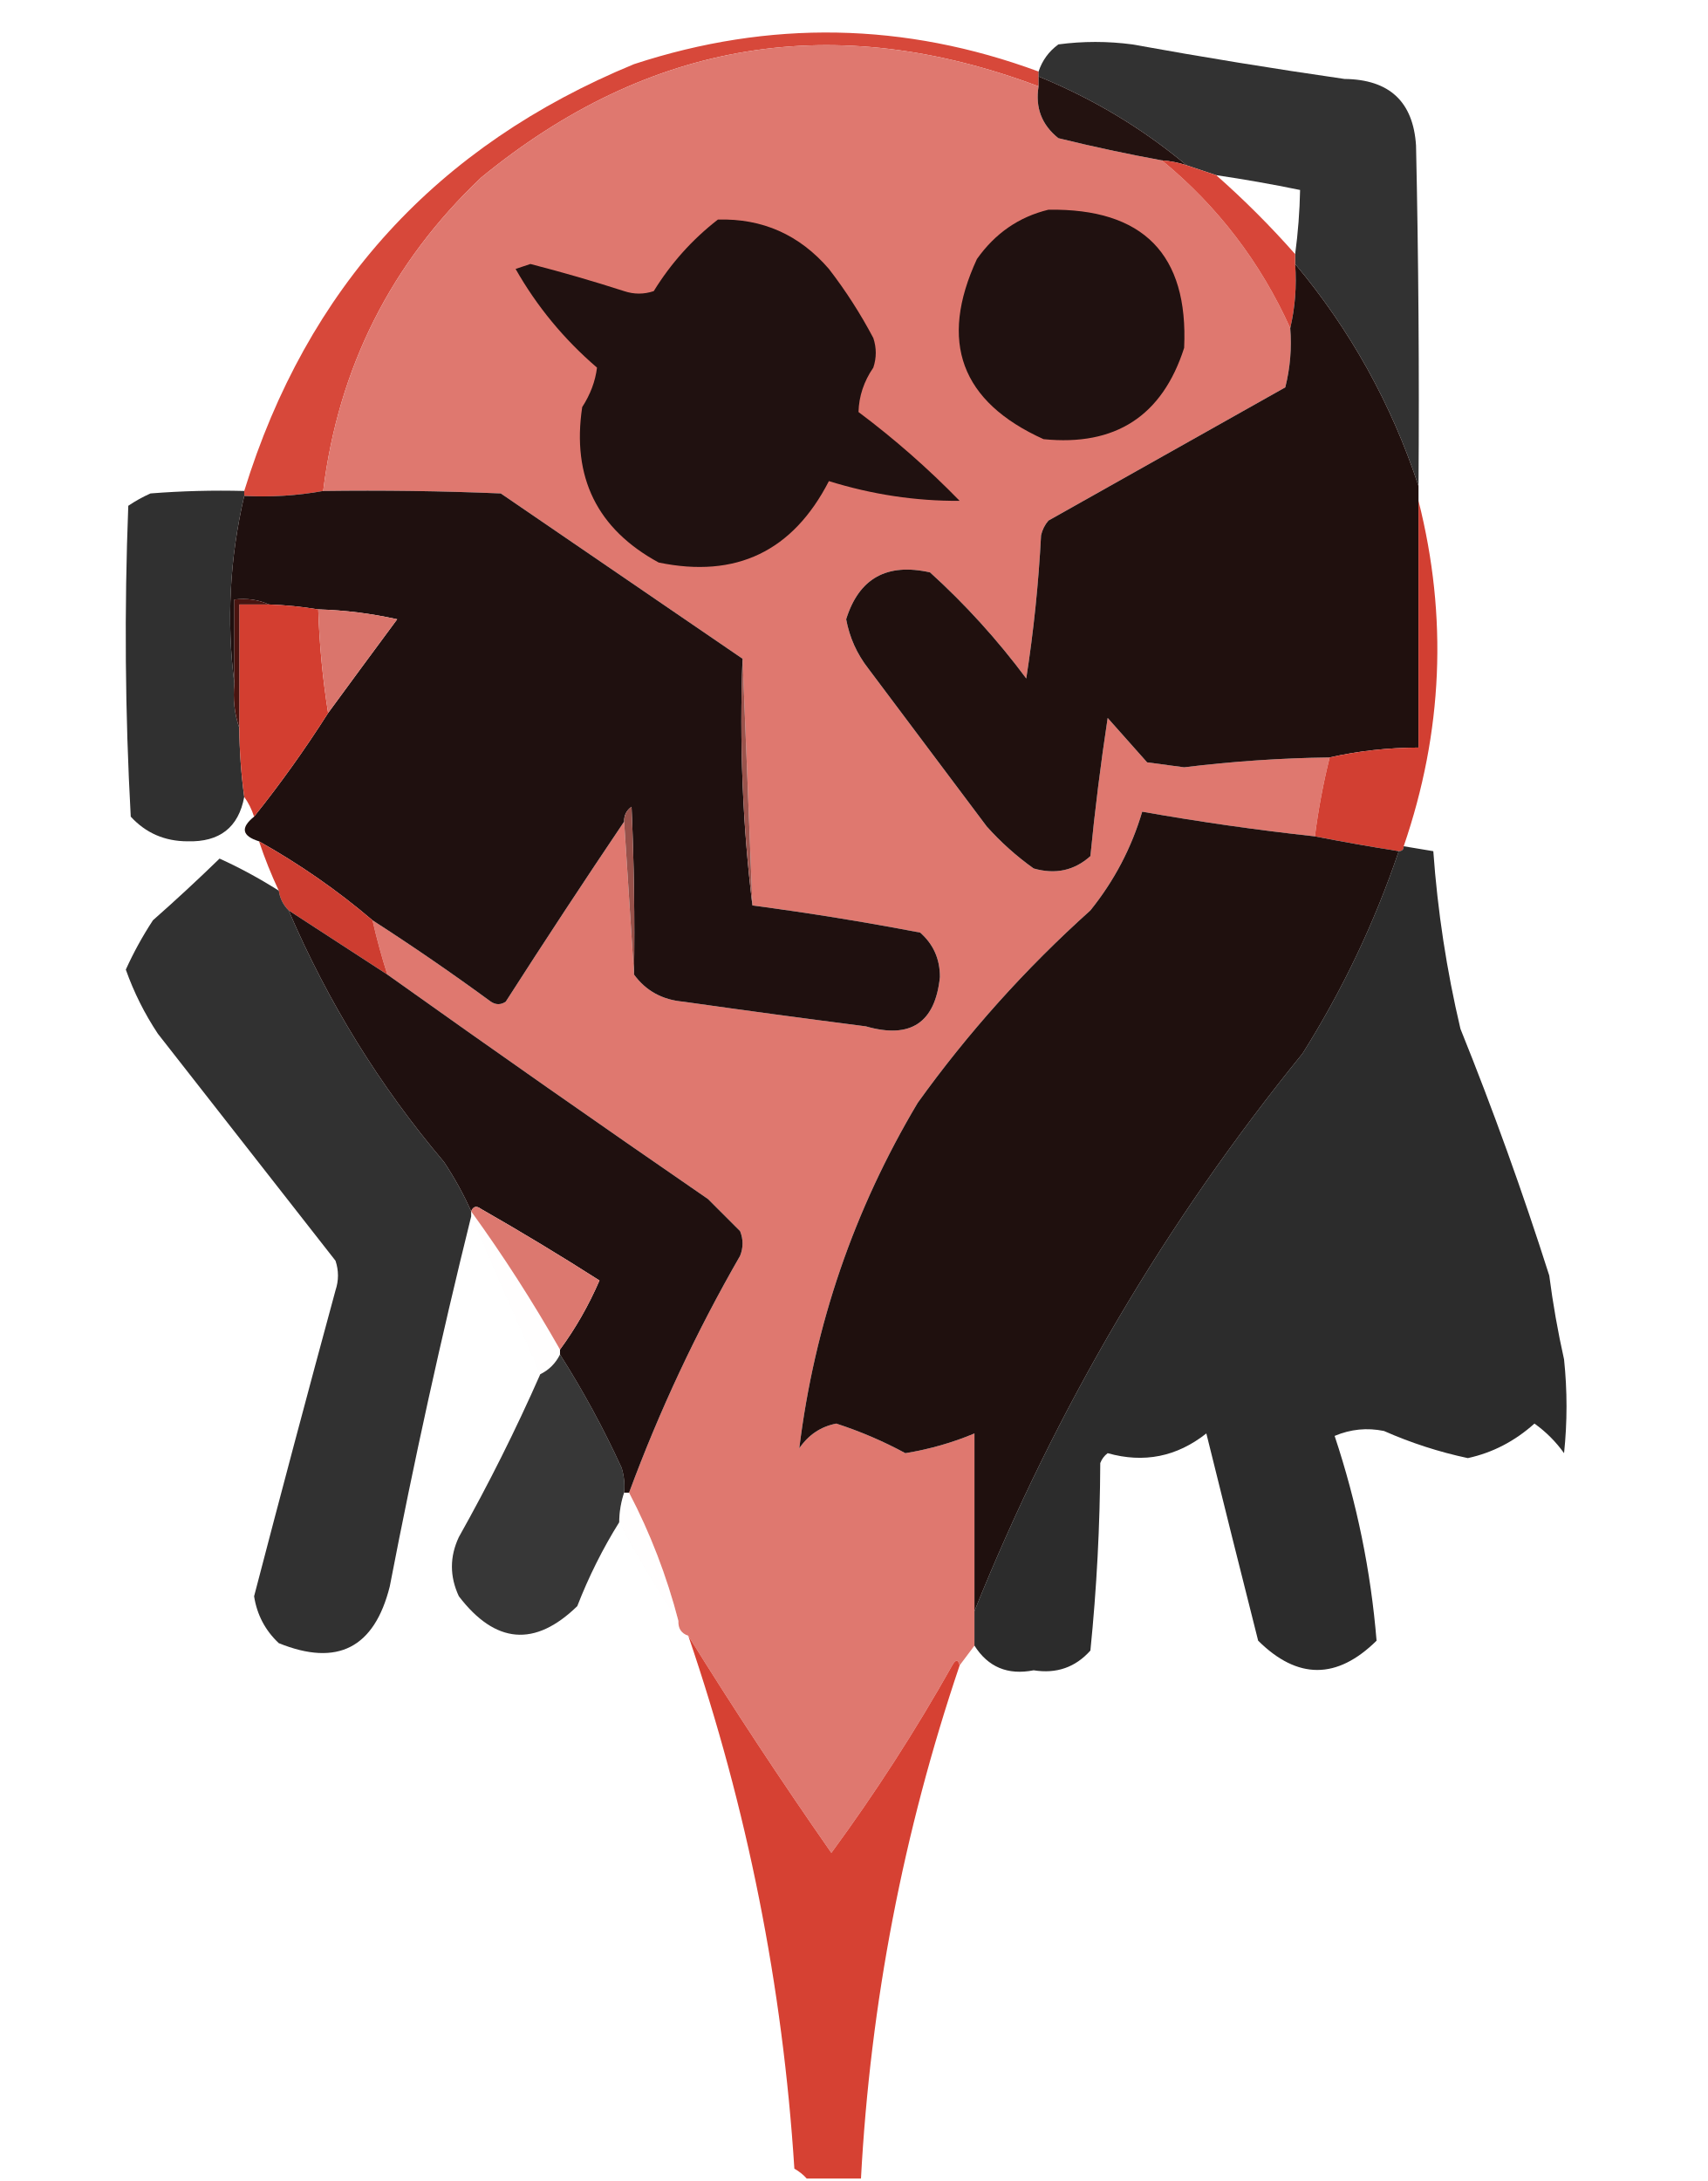
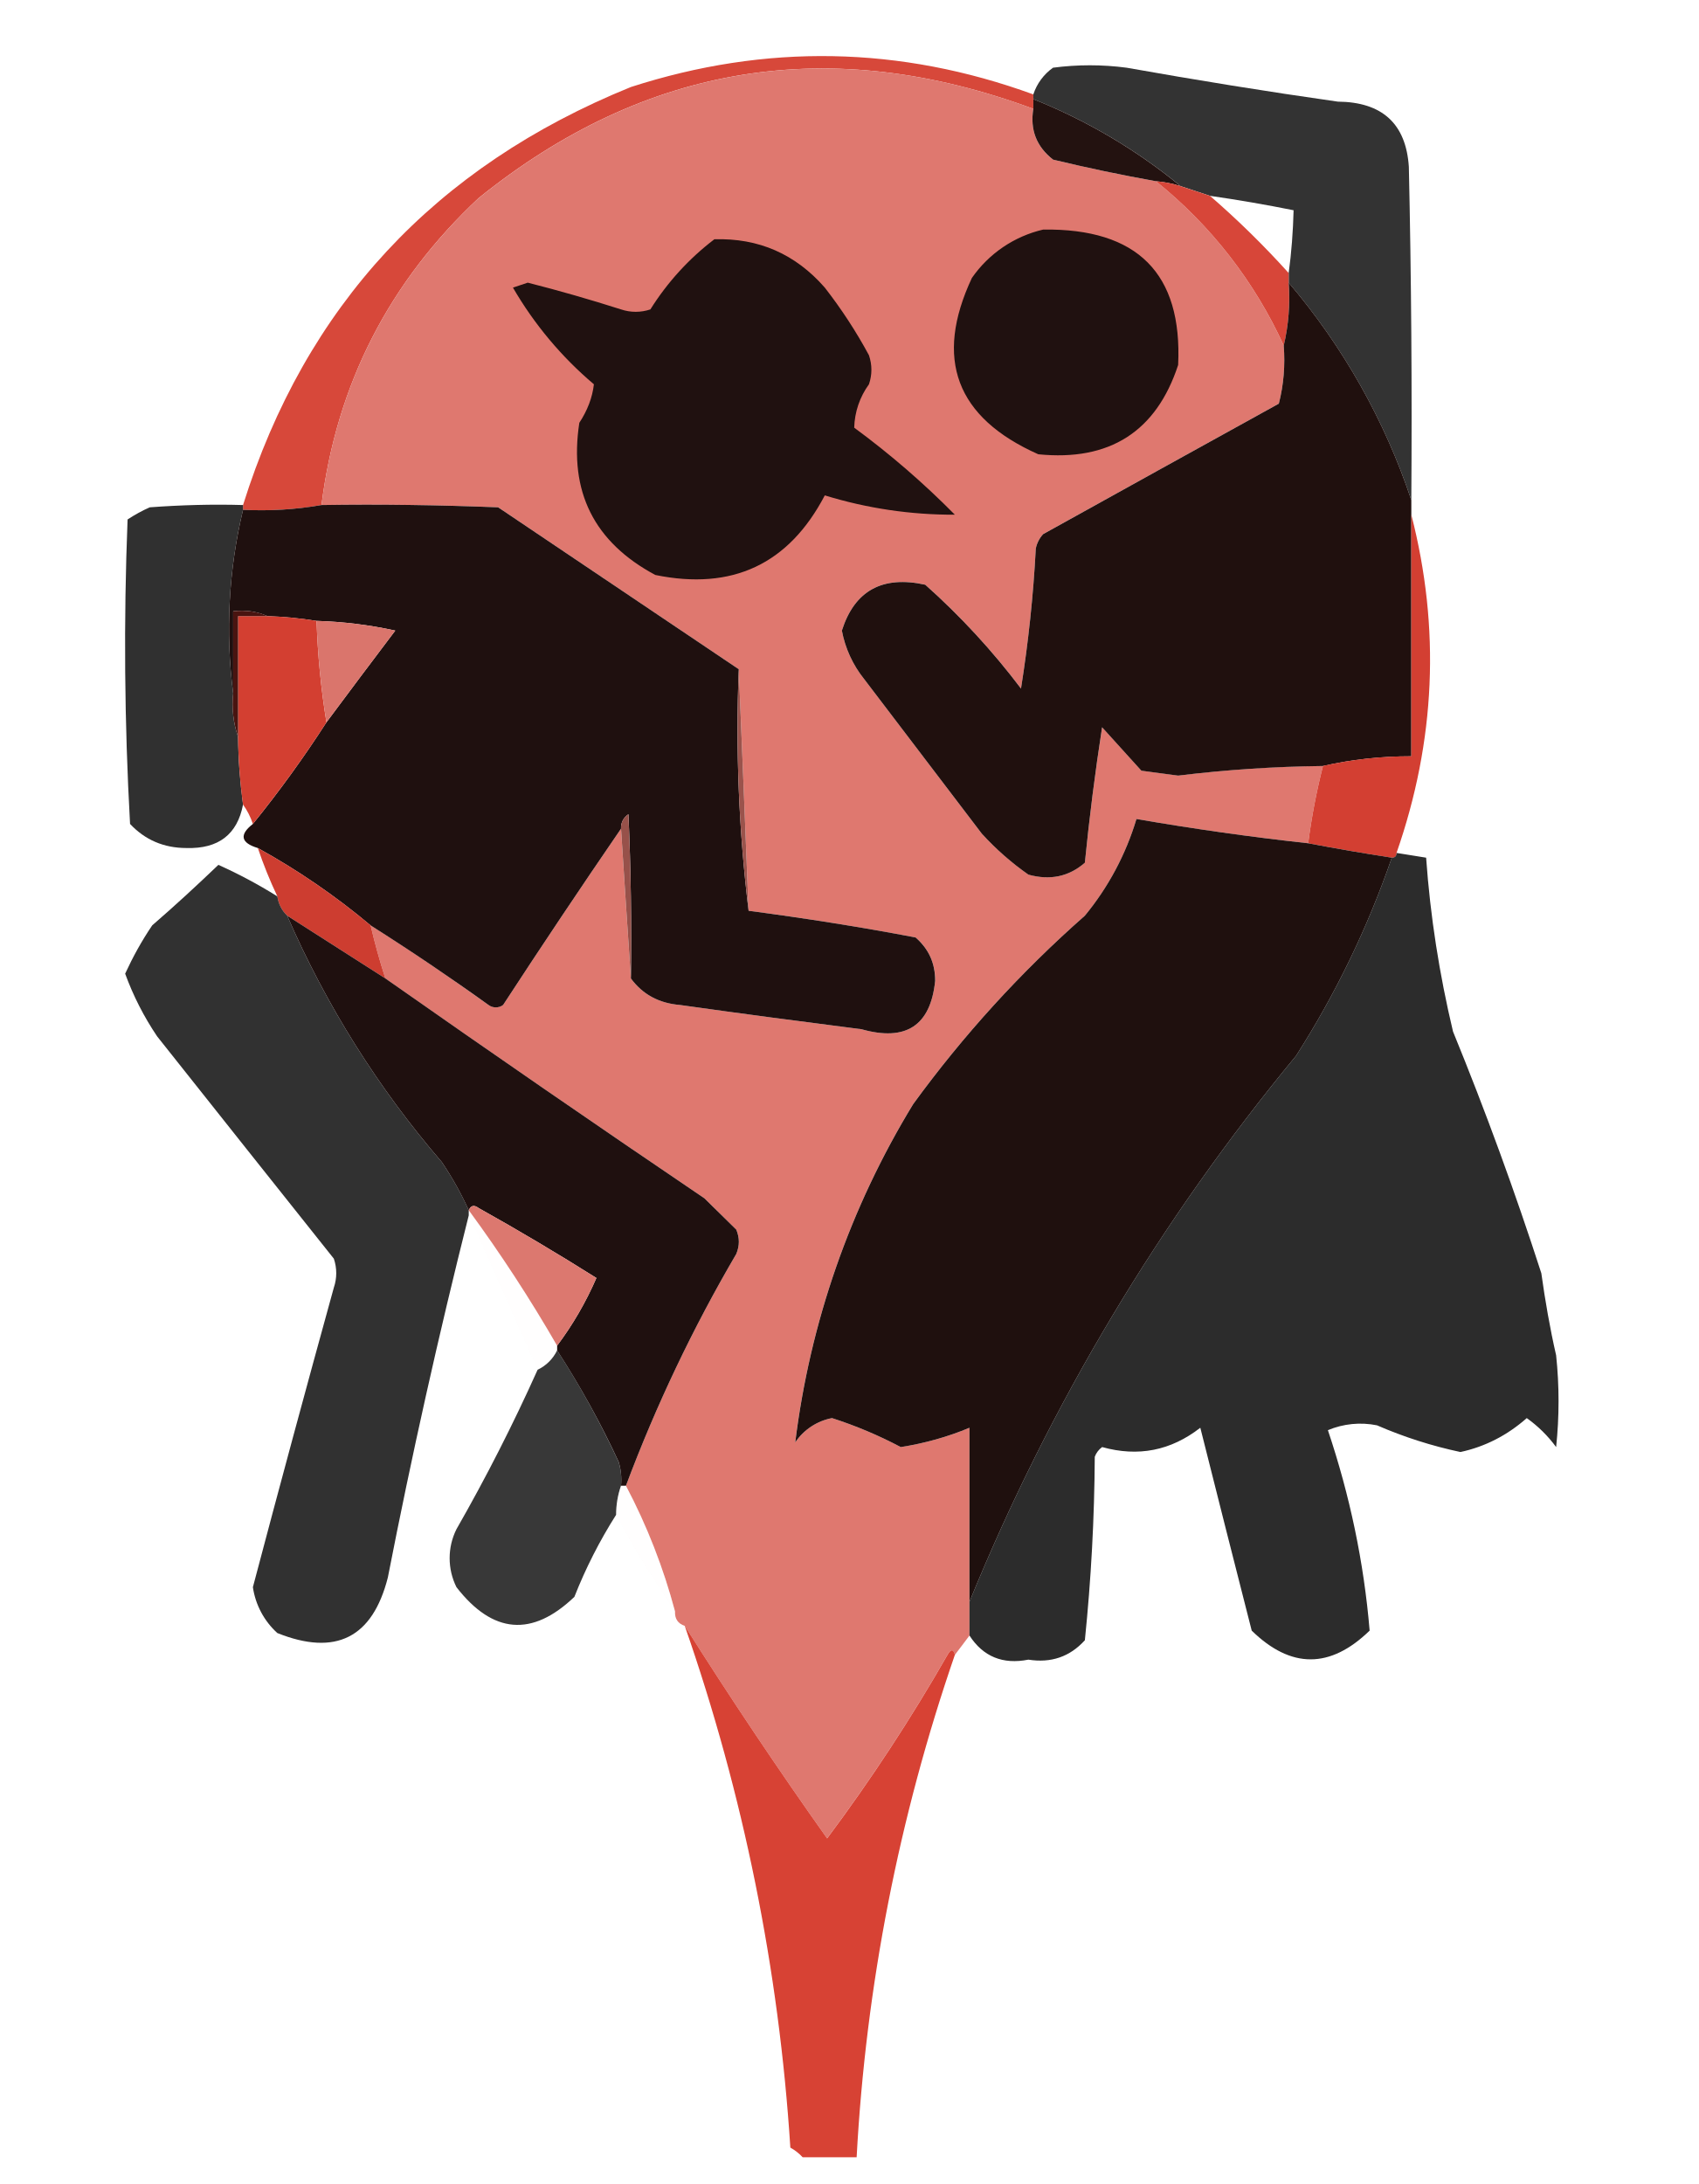
- <svg xmlns="http://www.w3.org/2000/svg" version="1.1" width="346px" height="442px" style="shape-rendering:geometricPrecision; text-rendering:geometricPrecision; image-rendering:optimizeQuality; fill-rule:evenodd; clip-rule:evenodd">
-   <g>
-     <path style="opacity:0.966" fill="#d64234" d="M 210.5,14.5 C 210.5,14.833 210.5,15.167 210.5,15.5C 210.5,16.167 210.5,16.833 210.5,17.5C 169.174,1.949 131.508,8.116 97.5,36C 79.266,53.3 68.6,74.467 65.5,99.5C 60.26,100.449 54.926,100.782 49.5,100.5C 49.5,100.167 49.5,99.833 49.5,99.5C 62.196,58.316 88.53,29.483 128.5,13C 156.025,3.975 183.359,4.475 210.5,14.5 Z" />
-   </g>
-   <g>
-     <path style="opacity:0.801" fill="#000000" d="M 287.5,98.5 C 282.013,81.854 273.68,66.854 262.5,53.5C 262.5,52.833 262.5,52.167 262.5,51.5C 263.08,47.19 263.414,42.857 263.5,38.5C 257.861,37.34 252.195,36.34 246.5,35.5C 244.5,34.833 242.5,34.167 240.5,33.5C 231.531,26.006 221.531,20.006 210.5,15.5C 210.5,15.167 210.5,14.833 210.5,14.5C 211.228,12.265 212.561,10.432 214.5,9C 219.5,8.333 224.5,8.333 229.5,9C 243.79,11.591 258.123,13.925 272.5,16C 281.599,16.103 286.432,20.603 287,29.5C 287.5,52.498 287.667,75.498 287.5,98.5 Z" />
-   </g>
-   <g>
-     <path style="opacity:1" fill="#df786f" d="M 210.5,17.5 C 209.796,21.803 211.13,25.303 214.5,28C 221.472,29.717 228.472,31.217 235.5,32.5C 246.812,41.812 255.479,53.145 261.5,66.5C 261.824,70.555 261.491,74.555 260.5,78.5C 244.5,87.5 228.5,96.5 212.5,105.5C 211.749,106.376 211.249,107.376 211,108.5C 210.495,118.231 209.495,127.898 208,137.5C 202.182,129.684 195.682,122.517 188.5,116C 179.756,114.032 174.089,117.198 171.5,125.5C 172.183,129.199 173.683,132.532 176,135.5C 184,146.167 192,156.833 200,167.5C 202.869,170.704 206.035,173.537 209.5,176C 213.909,177.262 217.743,176.428 221,173.5C 221.919,164.127 223.085,154.794 224.5,145.5C 227.167,148.5 229.833,151.5 232.5,154.5C 235,154.833 237.5,155.167 240,155.5C 249.799,154.296 259.632,153.629 269.5,153.5C 268.19,158.746 267.19,164.079 266.5,169.5C 254.772,168.221 243.105,166.554 231.5,164.5C 229.335,171.828 225.835,178.494 221,184.5C 207.851,196.307 196.185,209.307 186,223.5C 173.083,245.177 165.083,268.51 162,293.5C 163.878,290.77 166.378,289.103 169.5,288.5C 174.398,290.092 179.065,292.092 183.5,294.5C 188.409,293.694 193.076,292.361 197.5,290.5C 197.5,302.5 197.5,314.5 197.5,326.5C 197.5,328.833 197.5,331.167 197.5,333.5C 196.5,334.833 195.5,336.167 194.5,337.5C 194.19,336.262 193.69,336.262 193,337.5C 185.568,350.713 177.401,363.38 168.5,375.5C 158.148,360.658 148.482,345.992 139.5,331.5C 138.094,331.027 137.427,330.027 137.5,328.5C 135.135,319.395 131.801,310.729 127.5,302.5C 133.649,285.868 141.149,269.868 150,254.5C 150.667,252.833 150.667,251.167 150,249.5C 147.833,247.333 145.667,245.167 143.5,243C 121.654,227.97 99.987,212.804 78.5,197.5C 77.344,193.877 76.344,190.211 75.5,186.5C 83.645,191.743 91.645,197.243 99.5,203C 100.5,203.667 101.5,203.667 102.5,203C 110.399,190.683 118.399,178.516 126.5,166.5C 127.167,176.833 127.833,187.167 128.5,197.5C 130.901,200.794 134.234,202.627 138.5,203C 150.82,204.748 163.153,206.415 175.5,208C 184.55,210.605 189.55,207.271 190.5,198C 190.513,194.363 189.18,191.363 186.5,189C 175.229,186.84 163.895,185.006 152.5,183.5C 151.847,166.735 151.18,150.069 150.5,133.5C 134.195,122.343 117.862,111.177 101.5,100C 89.505,99.5 77.505,99.334 65.5,99.5C 68.6,74.467 79.266,53.3 97.5,36C 131.508,8.116 169.174,1.949 210.5,17.5 Z" />
-   </g>
-   <g>
-     <path style="opacity:1" fill="#231210" d="M 210.5,15.5 C 221.531,20.006 231.531,26.006 240.5,33.5C 238.883,32.962 237.216,32.629 235.5,32.5C 228.472,31.217 221.472,29.717 214.5,28C 211.13,25.303 209.796,21.803 210.5,17.5C 210.5,16.833 210.5,16.167 210.5,15.5 Z" />
-   </g>
-   <g>
-     <path style="opacity:0.975" fill="#d64234" d="M 235.5,32.5 C 237.216,32.629 238.883,32.962 240.5,33.5C 242.5,34.167 244.5,34.833 246.5,35.5C 252.167,40.5 257.5,45.833 262.5,51.5C 262.5,52.167 262.5,52.833 262.5,53.5C 262.818,58.032 262.485,62.366 261.5,66.5C 255.479,53.145 246.812,41.812 235.5,32.5 Z" />
-   </g>
-   <g>
-     <path style="opacity:1" fill="#201110" d="M 212.5,42.5 C 231.715,42.213 240.882,51.547 240,70.5C 235.575,84.305 226.075,90.472 211.5,89C 194.75,81.419 190.25,69.253 198,52.5C 201.689,47.28 206.522,43.947 212.5,42.5 Z" />
-   </g>
-   <g>
-     <path style="opacity:1" fill="#201110" d="M 145.5,44.5 C 154.529,44.238 162.029,47.571 168,54.5C 171.394,58.898 174.394,63.565 177,68.5C 177.667,70.5 177.667,72.5 177,74.5C 175.086,77.297 174.086,80.297 174,83.5C 181.303,88.97 188.137,94.97 194.5,101.5C 185.568,101.552 176.734,100.219 168,97.5C 160.68,111.743 149.18,117.243 133.5,114C 121.027,107.22 115.861,96.72 118,82.5C 119.665,79.922 120.665,77.255 121,74.5C 114.306,68.754 108.806,62.087 104.5,54.5C 105.5,54.167 106.5,53.833 107.5,53.5C 113.897,55.145 120.231,56.979 126.5,59C 128.5,59.667 130.5,59.667 132.5,59C 135.987,53.35 140.32,48.517 145.5,44.5 Z" />
-   </g>
-   <g>
-     <path style="opacity:1" fill="#20100e" d="M 262.5,53.5 C 273.68,66.854 282.013,81.854 287.5,98.5C 287.5,99.5 287.5,100.5 287.5,101.5C 287.5,118.167 287.5,134.833 287.5,151.5C 281.288,151.523 275.288,152.19 269.5,153.5C 259.632,153.629 249.799,154.296 240,155.5C 237.5,155.167 235,154.833 232.5,154.5C 229.833,151.5 227.167,148.5 224.5,145.5C 223.085,154.794 221.919,164.127 221,173.5C 217.743,176.428 213.909,177.262 209.5,176C 206.035,173.537 202.869,170.704 200,167.5C 192,156.833 184,146.167 176,135.5C 173.683,132.532 172.183,129.199 171.5,125.5C 174.089,117.198 179.756,114.032 188.5,116C 195.682,122.517 202.182,129.684 208,137.5C 209.495,127.898 210.495,118.231 211,108.5C 211.249,107.376 211.749,106.376 212.5,105.5C 228.5,96.5 244.5,87.5 260.5,78.5C 261.491,74.555 261.824,70.555 261.5,66.5C 262.485,62.366 262.818,58.032 262.5,53.5 Z" />
-   </g>
-   <g>
-     <path style="opacity:0.811" fill="#000000" d="M 49.5,99.5 C 49.5,99.833 49.5,100.167 49.5,100.5C 46.556,113.187 45.889,125.854 47.5,138.5C 47.19,141.713 47.523,144.713 48.5,147.5C 48.54,152.193 48.873,156.859 49.5,161.5C 48.349,167.684 44.515,170.684 38,170.5C 33.38,170.488 29.547,168.822 26.5,165.5C 25.345,144.543 25.178,123.543 26,102.5C 27.419,101.54 28.919,100.707 30.5,100C 36.825,99.501 43.158,99.334 49.5,99.5 Z" />
-   </g>
-   <g>
-     <path style="opacity:1" fill="#1f100f" d="M 65.5,99.5 C 77.505,99.334 89.505,99.5 101.5,100C 117.862,111.177 134.195,122.343 150.5,133.5C 149.848,150.534 150.515,167.2 152.5,183.5C 163.895,185.006 175.229,186.84 186.5,189C 189.18,191.363 190.513,194.363 190.5,198C 189.55,207.271 184.55,210.605 175.5,208C 163.153,206.415 150.82,204.748 138.5,203C 134.234,202.627 130.901,200.794 128.5,197.5C 128.667,186.162 128.5,174.828 128,163.5C 126.961,164.244 126.461,165.244 126.5,166.5C 118.399,178.516 110.399,190.683 102.5,203C 101.5,203.667 100.5,203.667 99.5,203C 91.645,197.243 83.645,191.743 75.5,186.5C 68.365,180.43 60.699,175.097 52.5,170.5C 49.028,169.423 48.695,167.756 51.5,165.5C 56.856,158.802 61.856,151.802 66.5,144.5C 71.11,138.209 75.777,131.875 80.5,125.5C 75.228,124.322 69.895,123.655 64.5,123.5C 61.193,122.949 57.86,122.616 54.5,122.5C 52.393,121.532 50.059,121.198 47.5,121.5C 47.5,127.167 47.5,132.833 47.5,138.5C 45.889,125.854 46.556,113.187 49.5,100.5C 54.926,100.782 60.26,100.449 65.5,99.5 Z" />
-   </g>
-   <g>
-     <path style="opacity:0.998" fill="#d33e30" d="M 54.5,122.5 C 57.86,122.616 61.193,122.949 64.5,123.5C 64.728,130.551 65.395,137.551 66.5,144.5C 61.856,151.802 56.856,158.802 51.5,165.5C 51.011,164.005 50.345,162.671 49.5,161.5C 48.873,156.859 48.54,152.193 48.5,147.5C 48.5,139.167 48.5,130.833 48.5,122.5C 50.5,122.5 52.5,122.5 54.5,122.5 Z" />
-   </g>
-   <g>
-     <path style="opacity:1" fill="#da756c" d="M 64.5,123.5 C 69.895,123.655 75.228,124.322 80.5,125.5C 75.777,131.875 71.11,138.209 66.5,144.5C 65.395,137.551 64.728,130.551 64.5,123.5 Z" />
-   </g>
-   <g>
-     <path style="opacity:1" fill="#491410" d="M 54.5,122.5 C 52.5,122.5 50.5,122.5 48.5,122.5C 48.5,130.833 48.5,139.167 48.5,147.5C 47.523,144.713 47.19,141.713 47.5,138.5C 47.5,132.833 47.5,127.167 47.5,121.5C 50.059,121.198 52.393,121.532 54.5,122.5 Z" />
-   </g>
-   <g>
-     <path style="opacity:1" fill="#9a534c" d="M 150.5,133.5 C 151.18,150.069 151.847,166.735 152.5,183.5C 150.515,167.2 149.848,150.534 150.5,133.5 Z" />
-   </g>
-   <g>
-     <path style="opacity:0.99" fill="#d23d30" d="M 287.5,101.5 C 293.449,125.009 292.449,148.342 284.5,171.5C 284.5,172.167 284.167,172.5 283.5,172.5C 277.698,171.58 272.031,170.58 266.5,169.5C 267.19,164.079 268.19,158.746 269.5,153.5C 275.288,152.19 281.288,151.523 287.5,151.5C 287.5,134.833 287.5,118.167 287.5,101.5 Z" />
-   </g>
-   <g>
-     <path style="opacity:1" fill="#1f100e" d="M 266.5,169.5 C 272.031,170.58 277.698,171.58 283.5,172.5C 278.616,186.934 272.116,200.601 264,213.5C 236.207,247.738 214.04,285.405 197.5,326.5C 197.5,314.5 197.5,302.5 197.5,290.5C 193.076,292.361 188.409,293.694 183.5,294.5C 179.065,292.092 174.398,290.092 169.5,288.5C 166.378,289.103 163.878,290.77 162,293.5C 165.083,268.51 173.083,245.177 186,223.5C 196.185,209.307 207.851,196.307 221,184.5C 225.835,178.494 229.335,171.828 231.5,164.5C 243.105,166.554 254.772,168.221 266.5,169.5 Z" />
-   </g>
-   <g>
-     <path style="opacity:0.826" fill="#000000" d="M 284.5,171.5 C 286.5,171.833 288.5,172.167 290.5,172.5C 291.369,184.645 293.203,196.645 296,208.5C 302.6,224.867 308.6,241.534 314,258.5C 314.742,264.211 315.742,269.878 317,275.5C 317.667,281.833 317.667,288.167 317,294.5C 315.333,292.167 313.333,290.167 311,288.5C 307.019,292.072 302.519,294.405 297.5,295.5C 291.684,294.266 286.018,292.433 280.5,290C 277.072,289.299 273.738,289.632 270.5,291C 275.004,304.533 277.837,318.366 279,332.5C 270.975,340.411 262.975,340.411 255,332.5C 251.452,318.473 247.952,304.473 244.5,290.5C 238.507,295.232 231.841,296.565 224.5,294.5C 223.808,295.025 223.308,295.692 223,296.5C 222.942,309.236 222.275,321.903 221,334.5C 217.954,337.91 214.121,339.244 209.5,338.5C 204.267,339.533 200.267,337.866 197.5,333.5C 197.5,331.167 197.5,328.833 197.5,326.5C 214.04,285.405 236.207,247.738 264,213.5C 272.116,200.601 278.616,186.934 283.5,172.5C 284.167,172.5 284.5,172.167 284.5,171.5 Z" />
-   </g>
-   <g>
-     <path style="opacity:0.995" fill="#cd3c2f" d="M 52.5,170.5 C 60.699,175.097 68.365,180.43 75.5,186.5C 76.344,190.211 77.344,193.877 78.5,197.5C 71.833,193.167 65.167,188.833 58.5,184.5C 57.4,183.395 56.733,182.062 56.5,180.5C 54.971,177.246 53.638,173.913 52.5,170.5 Z" />
-   </g>
-   <g>
-     <path style="opacity:0.806" fill="#000000" d="M 56.5,180.5 C 56.733,182.062 57.4,183.395 58.5,184.5C 66.458,203.086 76.958,220.086 90,235.5C 92.176,238.792 94.009,242.125 95.5,245.5C 95.5,245.833 95.5,246.167 95.5,246.5C 89.371,271.233 83.871,296.233 79,321.5C 75.876,333.978 68.376,337.812 56.5,333C 53.753,330.415 52.086,327.248 51.5,323.5C 56.894,302.803 62.394,282.136 68,261.5C 68.667,259.5 68.667,257.5 68,255.5C 56,240.167 44,224.833 32,209.5C 29.306,205.446 27.139,201.112 25.5,196.5C 27.065,193.038 28.898,189.705 31,186.5C 35.595,182.45 40.095,178.283 44.5,174C 48.547,175.833 52.547,178 56.5,180.5 Z" />
-   </g>
-   <g>
-     <path style="opacity:1" fill="#97514a" d="M 128.5,197.5 C 127.833,187.167 127.167,176.833 126.5,166.5C 126.461,165.244 126.961,164.244 128,163.5C 128.5,174.828 128.667,186.162 128.5,197.5 Z" />
-   </g>
-   <g>
-     <path style="opacity:1" fill="#1f100f" d="M 58.5,184.5 C 65.167,188.833 71.833,193.167 78.5,197.5C 99.987,212.804 121.654,227.97 143.5,243C 145.667,245.167 147.833,247.333 150,249.5C 150.667,251.167 150.667,252.833 150,254.5C 141.149,269.868 133.649,285.868 127.5,302.5C 127.167,302.5 126.833,302.5 126.5,302.5C 126.66,300.801 126.494,299.134 126,297.5C 122.313,289.452 118.147,281.785 113.5,274.5C 113.5,274.167 113.5,273.833 113.5,273.5C 116.645,269.222 119.312,264.555 121.5,259.5C 113.637,254.477 105.637,249.644 97.5,245C 96.563,244.308 95.897,244.475 95.5,245.5C 94.009,242.125 92.176,238.792 90,235.5C 76.958,220.086 66.458,203.086 58.5,184.5 Z" />
-   </g>
-   <g>
-     <path style="opacity:0.222" fill="#fdfbfb" d="M 95.5,245.5 C 101.985,254.457 107.985,263.79 113.5,273.5C 113.5,273.833 113.5,274.167 113.5,274.5C 112.607,276.297 111.274,277.63 109.5,278.5C 104.833,267.833 100.167,257.167 95.5,246.5C 95.5,246.167 95.5,245.833 95.5,245.5 Z" />
-   </g>
-   <g>
-     <path style="opacity:1" fill="#dc786f" d="M 95.5,245.5 C 95.897,244.475 96.563,244.308 97.5,245C 105.637,249.644 113.637,254.477 121.5,259.5C 119.312,264.555 116.645,269.222 113.5,273.5C 107.985,263.79 101.985,254.457 95.5,245.5 Z" />
-   </g>
-   <g>
-     <path style="opacity:0.786" fill="#010101" d="M 113.5,274.5 C 118.147,281.785 122.313,289.452 126,297.5C 126.494,299.134 126.66,300.801 126.5,302.5C 125.85,304.435 125.517,306.435 125.5,308.5C 122.17,313.827 119.337,319.494 117,325.5C 108.411,333.847 100.411,333.181 93,323.5C 91.126,319.48 91.126,315.48 93,311.5C 99.044,300.746 104.544,289.746 109.5,278.5C 111.274,277.63 112.607,276.297 113.5,274.5 Z" />
-   </g>
-   <g>
-     <path style="opacity:0.211" fill="#fdf9f9" d="M 126.5,302.5 C 126.833,302.5 127.167,302.5 127.5,302.5C 131.801,310.729 135.135,319.395 137.5,328.5C 133.137,322.118 129.137,315.451 125.5,308.5C 125.517,306.435 125.85,304.435 126.5,302.5 Z" />
-   </g>
-   <g>
-     <path style="opacity:0.985" fill="#d63f31" d="M 194.5,337.5 C 183.074,371.294 176.408,405.961 174.5,441.5C 170.833,441.5 167.167,441.5 163.5,441.5C 162.828,440.733 161.995,440.066 161,439.5C 158.638,402.526 151.472,366.526 139.5,331.5C 148.482,345.992 158.148,360.658 168.5,375.5C 177.401,363.38 185.568,350.713 193,337.5C 193.69,336.262 194.19,336.262 194.5,337.5 Z" />
-   </g>
+ <svg xmlns="http://www.w3.org/2000/svg" xmlns:xlink="http://www.w3.org/1999/xlink" width="35" height="45" viewBox="0 0 35 44">
+   <defs>
+     <clipPath id="h">
+       <path d="M0 0h35v44H0z" />
+     </clipPath>
+     <clipPath id="n">
+       <path d="M0 0h35v44H0z" />
+     </clipPath>
+     <clipPath id="m">
+       <path d="M0 0h35v44H0z" />
+     </clipPath>
+     <clipPath id="c">
+       <path d="M0 0h35v44H0z" />
+     </clipPath>
+     <clipPath id="l">
+       <path d="M0 0h35v44H0z" />
+     </clipPath>
+     <clipPath id="d">
+       <path d="M0 0h35v44H0z" />
+     </clipPath>
+     <clipPath id="k">
+       <path d="M0 0h35v44H0z" />
+     </clipPath>
+     <clipPath id="e">
+       <path d="M0 0h35v44H0z" />
+     </clipPath>
+     <clipPath id="j">
+       <path d="M0 0h35v44H0z" />
+     </clipPath>
+     <clipPath id="f">
+       <path d="M0 0h35v44H0z" />
+     </clipPath>
+     <clipPath id="i">
+       <path d="M0 0h35v44H0z" />
+     </clipPath>
+     <clipPath id="g">
+       <path d="M0 0h35v44H0z" />
+     </clipPath>
+     <clipPath id="b">
+       <path d="M0 0h35v44H0z" />
+     </clipPath>
+     <mask id="v">
+       <g filter="url(#a)">
+         <path style="fill:#000;fill-opacity:.812;stroke:none" d="M0 0h35v44H0z" />
+       </g>
+     </mask>
+     <mask id="B">
+       <g filter="url(#a)">
+         <path style="fill:#000;fill-opacity:.827;stroke:none" d="M0 0h35v44H0z" />
+       </g>
+     </mask>
+     <mask id="z">
+       <g filter="url(#a)">
+         <path style="fill:#000;fill-opacity:.988;stroke:none" d="M0 0h35v44H0z" />
+       </g>
+     </mask>
+     <mask id="F">
+       <g filter="url(#a)">
+         <path style="fill:#000;fill-opacity:.808;stroke:none" d="M0 0h35v44H0z" />
+       </g>
+     </mask>
+     <mask id="x">
+       <g filter="url(#a)">
+         <path style="fill:#000;fill-opacity:.996;stroke:none" d="M0 0h35v44H0z" />
+       </g>
+     </mask>
+     <mask id="H">
+       <g filter="url(#a)">
+         <path style="fill:#000;fill-opacity:.224;stroke:none" d="M0 0h35v44H0z" />
+       </g>
+     </mask>
+     <mask id="D">
+       <g filter="url(#a)">
+         <path style="fill:#000;fill-opacity:.996;stroke:none" d="M0 0h35v44H0z" />
+       </g>
+     </mask>
+     <mask id="J">
+       <g filter="url(#a)">
+         <path style="fill:#000;fill-opacity:.784;stroke:none" d="M0 0h35v44H0z" />
+       </g>
+     </mask>
+     <mask id="t">
+       <g filter="url(#a)">
+         <path style="fill:#000;fill-opacity:.976;stroke:none" d="M0 0h35v44H0z" />
+       </g>
+     </mask>
+     <mask id="L">
+       <g filter="url(#a)">
+         <path style="fill:#000;fill-opacity:.212;stroke:none" d="M0 0h35v44H0z" />
+       </g>
+     </mask>
+     <mask id="r">
+       <g filter="url(#a)">
+         <path style="fill:#000;fill-opacity:.8;stroke:none" d="M0 0h35v44H0z" />
+       </g>
+     </mask>
+     <mask id="N">
+       <g filter="url(#a)">
+         <path style="fill:#000;fill-opacity:.984;stroke:none" d="M0 0h35v44H0z" />
+       </g>
+     </mask>
+     <mask id="p">
+       <g filter="url(#a)">
+         <path style="fill:#000;fill-opacity:.965;stroke:none" d="M0 0h35v44H0z" />
+       </g>
+     </mask>
+     <g id="M" clip-path="url(#n)">
+       <path style="stroke:none;fill-rule:evenodd;fill:#d63f31;fill-opacity:1" d="M19.676 33.598a38.028 38.028 0 0 0-2.024 10.351H16.54a1.026 1.026 0 0 0-.254-.199A40.482 40.482 0 0 0 14.11 33a98.49 98.49 0 0 0 2.934 4.379 37.061 37.061 0 0 0 2.48-3.781c.07-.125.122-.125.153 0zm0 0" />
+     </g>
+     <g id="E" clip-path="url(#j)">
+       <path style="stroke:none;fill-rule:evenodd;fill:#000;fill-opacity:1" d="M5.715 17.969c.023.156.09.289.203.398a19.99 19.99 0 0 0 3.187 5.078c.22.325.403.657.555.992v.102a141.62 141.62 0 0 0-1.668 7.465c-.316 1.242-1.074 1.625-2.277 1.144a1.588 1.588 0 0 1-.504-.945 576.216 576.216 0 0 1 1.668-6.172.921.921 0 0 0 0-.597c-1.215-1.528-2.43-3.051-3.64-4.579a5.936 5.936 0 0 1-.66-1.293c.16-.347.343-.68.558-.996.465-.402.918-.82 1.363-1.246.41.184.816.399 1.215.649zm0 0" />
+     </g>
+     <g id="y" clip-path="url(#g)">
+       <path style="stroke:none;fill-rule:evenodd;fill:#d23d30;fill-opacity:1" d="M29.082 10.105c.602 2.34.5 4.66-.305 6.97 0 .066-.03.097-.097.097a50.82 50.82 0 0 1-1.723-.297c.07-.543.172-1.07.305-1.594a8.201 8.201 0 0 1 1.82-.199v-4.977zm0 0" />
+     </g>
+     <g id="u" clip-path="url(#e)">
+       <path style="stroke:none;fill-rule:evenodd;fill:#000;fill-opacity:1" d="M5.008 9.906v.098a10.492 10.492 0 0 0-.203 3.785c-.032.316.004.617.101.895.004.468.04.93.102 1.394-.117.613-.504.914-1.164.895-.469 0-.856-.168-1.164-.496a65.873 65.873 0 0 1-.051-6.274c.144-.094.297-.18.457-.25.64-.047 1.281-.066 1.922-.047zm0 0" />
+     </g>
+     <g id="G" clip-path="url(#k)">
+       <path style="stroke:none;fill-rule:evenodd;fill:#fdfbfb;fill-opacity:1" d="M9.66 24.438c.656.894 1.262 1.82 1.82 2.789v.097a.848.848 0 0 1-.402.399L9.66 24.539v-.102zm0 0" />
+     </g>
+     <g id="o" clip-path="url(#b)">
+       <path style="stroke:none;fill-rule:evenodd;fill:#d64234;fill-opacity:1" d="M21.293 1.445V1.743C17.113.194 13.305.808 9.863 3.581 8.02 5.305 6.938 7.414 6.625 9.906a7.205 7.205 0 0 1-1.617.098v-.098C6.293 5.805 8.957 2.934 13 1.293c2.781-.898 5.547-.848 8.293.152zm0 0" />
+     </g>
+     <g id="A" clip-path="url(#h)">
+       <path style="stroke:none;fill-rule:evenodd;fill:#000;fill-opacity:1" d="M28.777 17.074c.203.031.407.067.61.098.086 1.21.273 2.402.554 3.582a70.05 70.05 0 0 1 1.82 4.98c.079.567.177 1.133.305 1.692a8.996 8.996 0 0 1 0 1.89 2.665 2.665 0 0 0-.605-.597c-.402.355-.86.59-1.367.699a8.986 8.986 0 0 1-1.719-.55 1.727 1.727 0 0 0-1.012.1c.453 1.348.742 2.723.86 4.13-.813.789-1.621.789-2.43 0-.355-1.395-.711-2.79-1.059-4.18-.609.473-1.28.605-2.023.398a.429.429 0 0 0-.152.2 39.279 39.279 0 0 1-.204 3.78c-.308.34-.695.474-1.164.4-.527.105-.933-.063-1.214-.497v-.695a43.373 43.373 0 0 1 6.73-11.25 19.194 19.194 0 0 0 1.973-4.082c.066 0 .097-.031.097-.098zm0 0" />
+     </g>
+     <g id="I" clip-path="url(#l)">
+       <path style="stroke:none;fill-rule:evenodd;fill:#010101;fill-opacity:1" d="M11.48 27.324c.473.727.891 1.488 1.266 2.293.05.16.066.328.05.496-.066.192-.1.39-.1.598a9.969 9.969 0 0 0-.86 1.691c-.871.832-1.68.766-2.43-.199a1.34 1.34 0 0 1 0-1.195 37.606 37.606 0 0 0 1.672-3.285.848.848 0 0 0 .402-.399zm0 0" />
+     </g>
+     <g id="s" clip-path="url(#d)">
+       <path style="stroke:none;fill-rule:evenodd;fill:#d64234;fill-opacity:1" d="M23.82 3.234c.176.016.344.047.508.102l.606.2a18.318 18.318 0 0 1 1.62 1.589v.2a4.31 4.31 0 0 1-.1 1.296 9.288 9.288 0 0 0-2.634-3.387zm0 0" />
+     </g>
+     <g id="w" clip-path="url(#f)">
+       <path style="stroke:none;fill-rule:evenodd;fill:#d33e30;fill-opacity:1" d="M5.512 12.195c.34.012.68.043 1.011.098.024.703.09 1.398.204 2.09-.47.73-.977 1.426-1.516 2.094a1.473 1.473 0 0 0-.203-.399 11.108 11.108 0 0 1-.102-1.394v-2.489h.606zm0 0" />
+     </g>
+     <g id="K" clip-path="url(#m)">
+       <path style="stroke:none;fill-rule:evenodd;fill:#fdf9f9;fill-opacity:1" d="M12.797 30.113h.101c.434.82.77 1.684 1.012 2.59-.441-.637-.848-1.3-1.215-1.992 0-.207.035-.406.102-.598zm0 0" />
+     </g>
+     <g id="C" clip-path="url(#i)">
+       <path style="stroke:none;fill-rule:evenodd;fill:#cd3c2f;fill-opacity:1" d="M5.313 16.973c.828.457 1.601.988 2.324 1.593.086.368.187.735.304 1.094-.675-.43-1.347-.863-2.023-1.293a.677.677 0 0 1-.203-.398 9.152 9.152 0 0 1-.402-.996zm0 0" />
+     </g>
+     <g id="q" clip-path="url(#c)">
+       <path style="stroke:none;fill-rule:evenodd;fill:#000;fill-opacity:1" d="M29.082 9.805a13.5 13.5 0 0 0-2.527-4.48v-.2c.058-.426.09-.86.101-1.293a31.715 31.715 0 0 0-1.722-.297l-.606-.2a11.482 11.482 0 0 0-3.035-1.792v-.098a1.09 1.09 0 0 1 .406-.55 5.79 5.79 0 0 1 1.516 0c1.445.257 2.894.492 4.351.699.918.008 1.407.457 1.465 1.343.051 2.29.067 4.579.051 6.868zm0 0" />
+     </g>
+     <filter id="a" filterUnits="objectBoundingBox" x="0%" y="0%" width="100%" height="100%">
+       <feColorMatrix in="SourceGraphic" values="0 0 0 0 1 0 0 0 0 1 0 0 0 0 1 0 0 0 1 0" />
+     </filter>
+   </defs>
+   <use xlink:href="#o" mask="url(#p)" />
+   <use xlink:href="#q" mask="url(#r)" />
+   <path style="stroke:none;fill-rule:evenodd;fill:#df786f;fill-opacity:1" d="M21.293 1.742c-.07.43.062.778.406 1.047.703.168 1.414.32 2.121.445a9.288 9.288 0 0 1 2.633 3.387c.031.402 0 .8-.101 1.195-1.618.895-3.239 1.79-4.856 2.688a.619.619 0 0 0-.152.297c-.051.969-.153 1.93-.305 2.886a14.842 14.842 0 0 0-1.973-2.14c-.882-.195-1.457.121-1.718.945.07.371.222.7.457.996l2.425 3.188c.29.316.61.597.961.844.446.125.836.043 1.164-.247.094-.933.211-1.863.356-2.789.27.297.539.598.809.895.253.035.503.066.757.101a27.216 27.216 0 0 1 2.985-.199c-.133.524-.235 1.051-.305 1.594a56.695 56.695 0 0 1-3.539-.5 5.714 5.714 0 0 1-1.063 1.992 23.926 23.926 0 0 0-3.539 3.883 17.49 17.49 0 0 0-2.43 6.969c.192-.274.446-.438.759-.5.496.16.968.36 1.418.597.496-.078.968-.21 1.414-.398v4.281c-.098.133-.2.266-.301.399-.031-.125-.082-.125-.153 0a37.061 37.061 0 0 1-2.48 3.78A98.49 98.49 0 0 1 14.109 33c-.14-.047-.207-.148-.199-.297a12.336 12.336 0 0 0-1.012-2.59 30.922 30.922 0 0 1 2.274-4.777.619.619 0 0 0 0-.5l-.656-.645a475.608 475.608 0 0 1-6.575-4.53 13.35 13.35 0 0 1-.304-1.095c.824.52 1.633 1.07 2.43 1.641.101.066.199.066.3 0 .801-1.227 1.61-2.437 2.43-3.633.066 1.028.133 2.059.203 3.086.242.328.578.512 1.012.547 1.246.176 2.492.34 3.742.5.914.258 1.422-.074 1.516-.996a1.118 1.118 0 0 0-.403-.895 60.064 60.064 0 0 0-3.441-.55c-.067-1.668-.133-3.328-.203-4.977-1.649-1.11-3.301-2.223-4.957-3.336a66.51 66.51 0 0 0-3.641-.047c.313-2.492 1.395-4.601 3.238-6.324 3.442-2.773 7.25-3.387 11.43-1.84zm0 0" />
+   <path style="stroke:none;fill-rule:evenodd;fill:#231210;fill-opacity:1" d="M21.293 1.543a11.482 11.482 0 0 1 3.035 1.793 2.21 2.21 0 0 0-.508-.102 36.545 36.545 0 0 1-2.12-.445c-.345-.27-.477-.617-.407-1.047v-.199zm0 0" />
+   <use xlink:href="#s" mask="url(#t)" />
+   <path style="stroke:none;fill-rule:evenodd;fill:#201110;fill-opacity:1" d="M21.496 4.23c1.942-.027 2.871.903 2.781 2.79-.449 1.37-1.41 1.988-2.882 1.84-1.696-.755-2.149-1.965-1.368-3.633a2.47 2.47 0 0 1 1.47-.997zM14.719 4.43c.914-.028 1.672.304 2.277.996.34.437.645.902.91 1.394.067.2.067.399 0 .598a1.591 1.591 0 0 0-.304.894c.738.543 1.43 1.141 2.074 1.793a8.983 8.983 0 0 1-2.68-.398c-.742 1.418-1.906 1.965-3.492 1.64-1.262-.675-1.785-1.718-1.566-3.136.167-.254.269-.52.3-.793a7.606 7.606 0 0 1-1.668-1.992l.305-.102c.645.164 1.285.348 1.922.551a.945.945 0 0 0 .605 0A5.473 5.473 0 0 1 14.72 4.43zm0 0" />
+   <path style="stroke:none;fill-rule:evenodd;fill:#20100e;fill-opacity:1" d="M26.555 5.324a13.5 13.5 0 0 1 2.527 4.48V15.083c-.629 0-1.234.066-1.82.2-1 .011-1.992.077-2.985.198-.254-.035-.504-.066-.757-.101l-.81-.895a51.313 51.313 0 0 0-.355 2.79c-.328.288-.718.37-1.164.246a5.812 5.812 0 0 1-.96-.844l-2.426-3.188a2.257 2.257 0 0 1-.457-.996c.261-.824.836-1.14 1.718-.945a14.842 14.842 0 0 1 1.973 2.14c.152-.957.254-1.917.305-2.886a.619.619 0 0 1 .152-.297c1.617-.899 3.238-1.793 4.856-2.688.101-.394.132-.793.101-1.195a4.31 4.31 0 0 0 .102-1.297zm0 0" />
+   <use xlink:href="#u" mask="url(#v)" />
+   <path style="stroke:none;fill-rule:evenodd;fill:#1f100f;fill-opacity:1" d="M6.625 9.906c1.215-.02 2.43 0 3.64.047 1.657 1.113 3.31 2.227 4.958 3.336a30.853 30.853 0 0 0 .203 4.977c1.152.152 2.3.332 3.441.55.27.235.406.532.403.895-.094.922-.602 1.254-1.516.996-1.25-.16-2.496-.324-3.742-.5-.434-.035-.77-.219-1.012-.547.016-1.129 0-2.258-.05-3.383a.33.33 0 0 0-.153.297 189.448 189.448 0 0 0-2.43 3.633.252.252 0 0 1-.3 0 49.936 49.936 0 0 0-2.43-1.64 14.575 14.575 0 0 0-2.324-1.594c-.352-.106-.387-.274-.102-.496a23.809 23.809 0 0 0 1.516-2.094c.464-.625.937-1.254 1.418-1.89a8.717 8.717 0 0 0-1.622-.2 7.92 7.92 0 0 0-1.011-.098 1.328 1.328 0 0 0-.707-.101v1.695a10.492 10.492 0 0 1 .203-3.785 7.205 7.205 0 0 0 1.617-.098zm0 0" />
+   <use xlink:href="#w" mask="url(#x)" />
+   <path style="stroke:none;fill-rule:evenodd;fill:#da756c;fill-opacity:1" d="M6.523 12.293a8.717 8.717 0 0 1 1.622.2c-.48.636-.954 1.265-1.418 1.89a16.245 16.245 0 0 1-.204-2.09zm0 0" />
+   <path style="stroke:none;fill-rule:evenodd;fill:#491410;fill-opacity:1" d="M5.512 12.195h-.606v2.489a2.063 2.063 0 0 1-.101-.895v-1.695c.258-.028.496.004.707.101zm0 0" />
+   <path style="stroke:none;fill-rule:evenodd;fill:#9a534c;fill-opacity:1" d="M15.223 13.29c.07 1.648.136 3.308.203 4.976-.2-1.621-.27-3.282-.203-4.977zm0 0" />
+   <use xlink:href="#y" mask="url(#z)" />
+   <path style="stroke:none;fill-rule:evenodd;fill:#1f100e;fill-opacity:1" d="M26.957 16.875a50.82 50.82 0 0 0 1.723.297 19.194 19.194 0 0 1-1.973 4.082 43.373 43.373 0 0 0-6.73 11.25v-3.586c-.446.187-.918.32-1.415.398a8.767 8.767 0 0 0-1.417-.597 1.177 1.177 0 0 0-.758.5 17.49 17.49 0 0 1 2.43-6.969 23.926 23.926 0 0 1 3.538-3.883 5.714 5.714 0 0 0 1.063-1.992c1.172.203 2.355.371 3.539.5zm0 0" />
+   <use xlink:href="#A" mask="url(#B)" />
+   <use xlink:href="#C" mask="url(#D)" />
+   <use xlink:href="#E" mask="url(#F)" />
+   <path style="stroke:none;fill-rule:evenodd;fill:#97514a;fill-opacity:1" d="M13 19.66c-.07-1.027-.137-2.058-.203-3.086a.33.33 0 0 1 .152-.297c.051 1.125.067 2.254.051 3.383zm0 0" />
+   <path style="stroke:none;fill-rule:evenodd;fill:#1f100f;fill-opacity:1" d="M5.918 18.367c.676.43 1.348.863 2.023 1.293a475.608 475.608 0 0 0 6.575 4.531l.656.645c.07.168.07.332 0 .5a30.922 30.922 0 0 0-2.274 4.777h-.101c.015-.168 0-.336-.05-.496a18.574 18.574 0 0 0-1.267-2.293v-.097c.32-.426.59-.891.81-1.395-.794-.5-1.602-.98-2.427-1.441-.093-.07-.164-.055-.203.047a6.774 6.774 0 0 0-.555-.993 19.99 19.99 0 0 1-3.187-5.078zm0 0" />
+   <use xlink:href="#G" mask="url(#H)" />
+   <path style="stroke:none;fill-rule:evenodd;fill:#dc786f;fill-opacity:1" d="M9.66 24.438c.04-.102.11-.118.203-.047.825.46 1.633.941 2.426 1.441a6.841 6.841 0 0 1-.809 1.395 30.245 30.245 0 0 0-1.82-2.79zm0 0" />
+   <use xlink:href="#I" mask="url(#J)" />
+   <use xlink:href="#K" mask="url(#L)" />
+   <use xlink:href="#M" mask="url(#N)" />
</svg>
